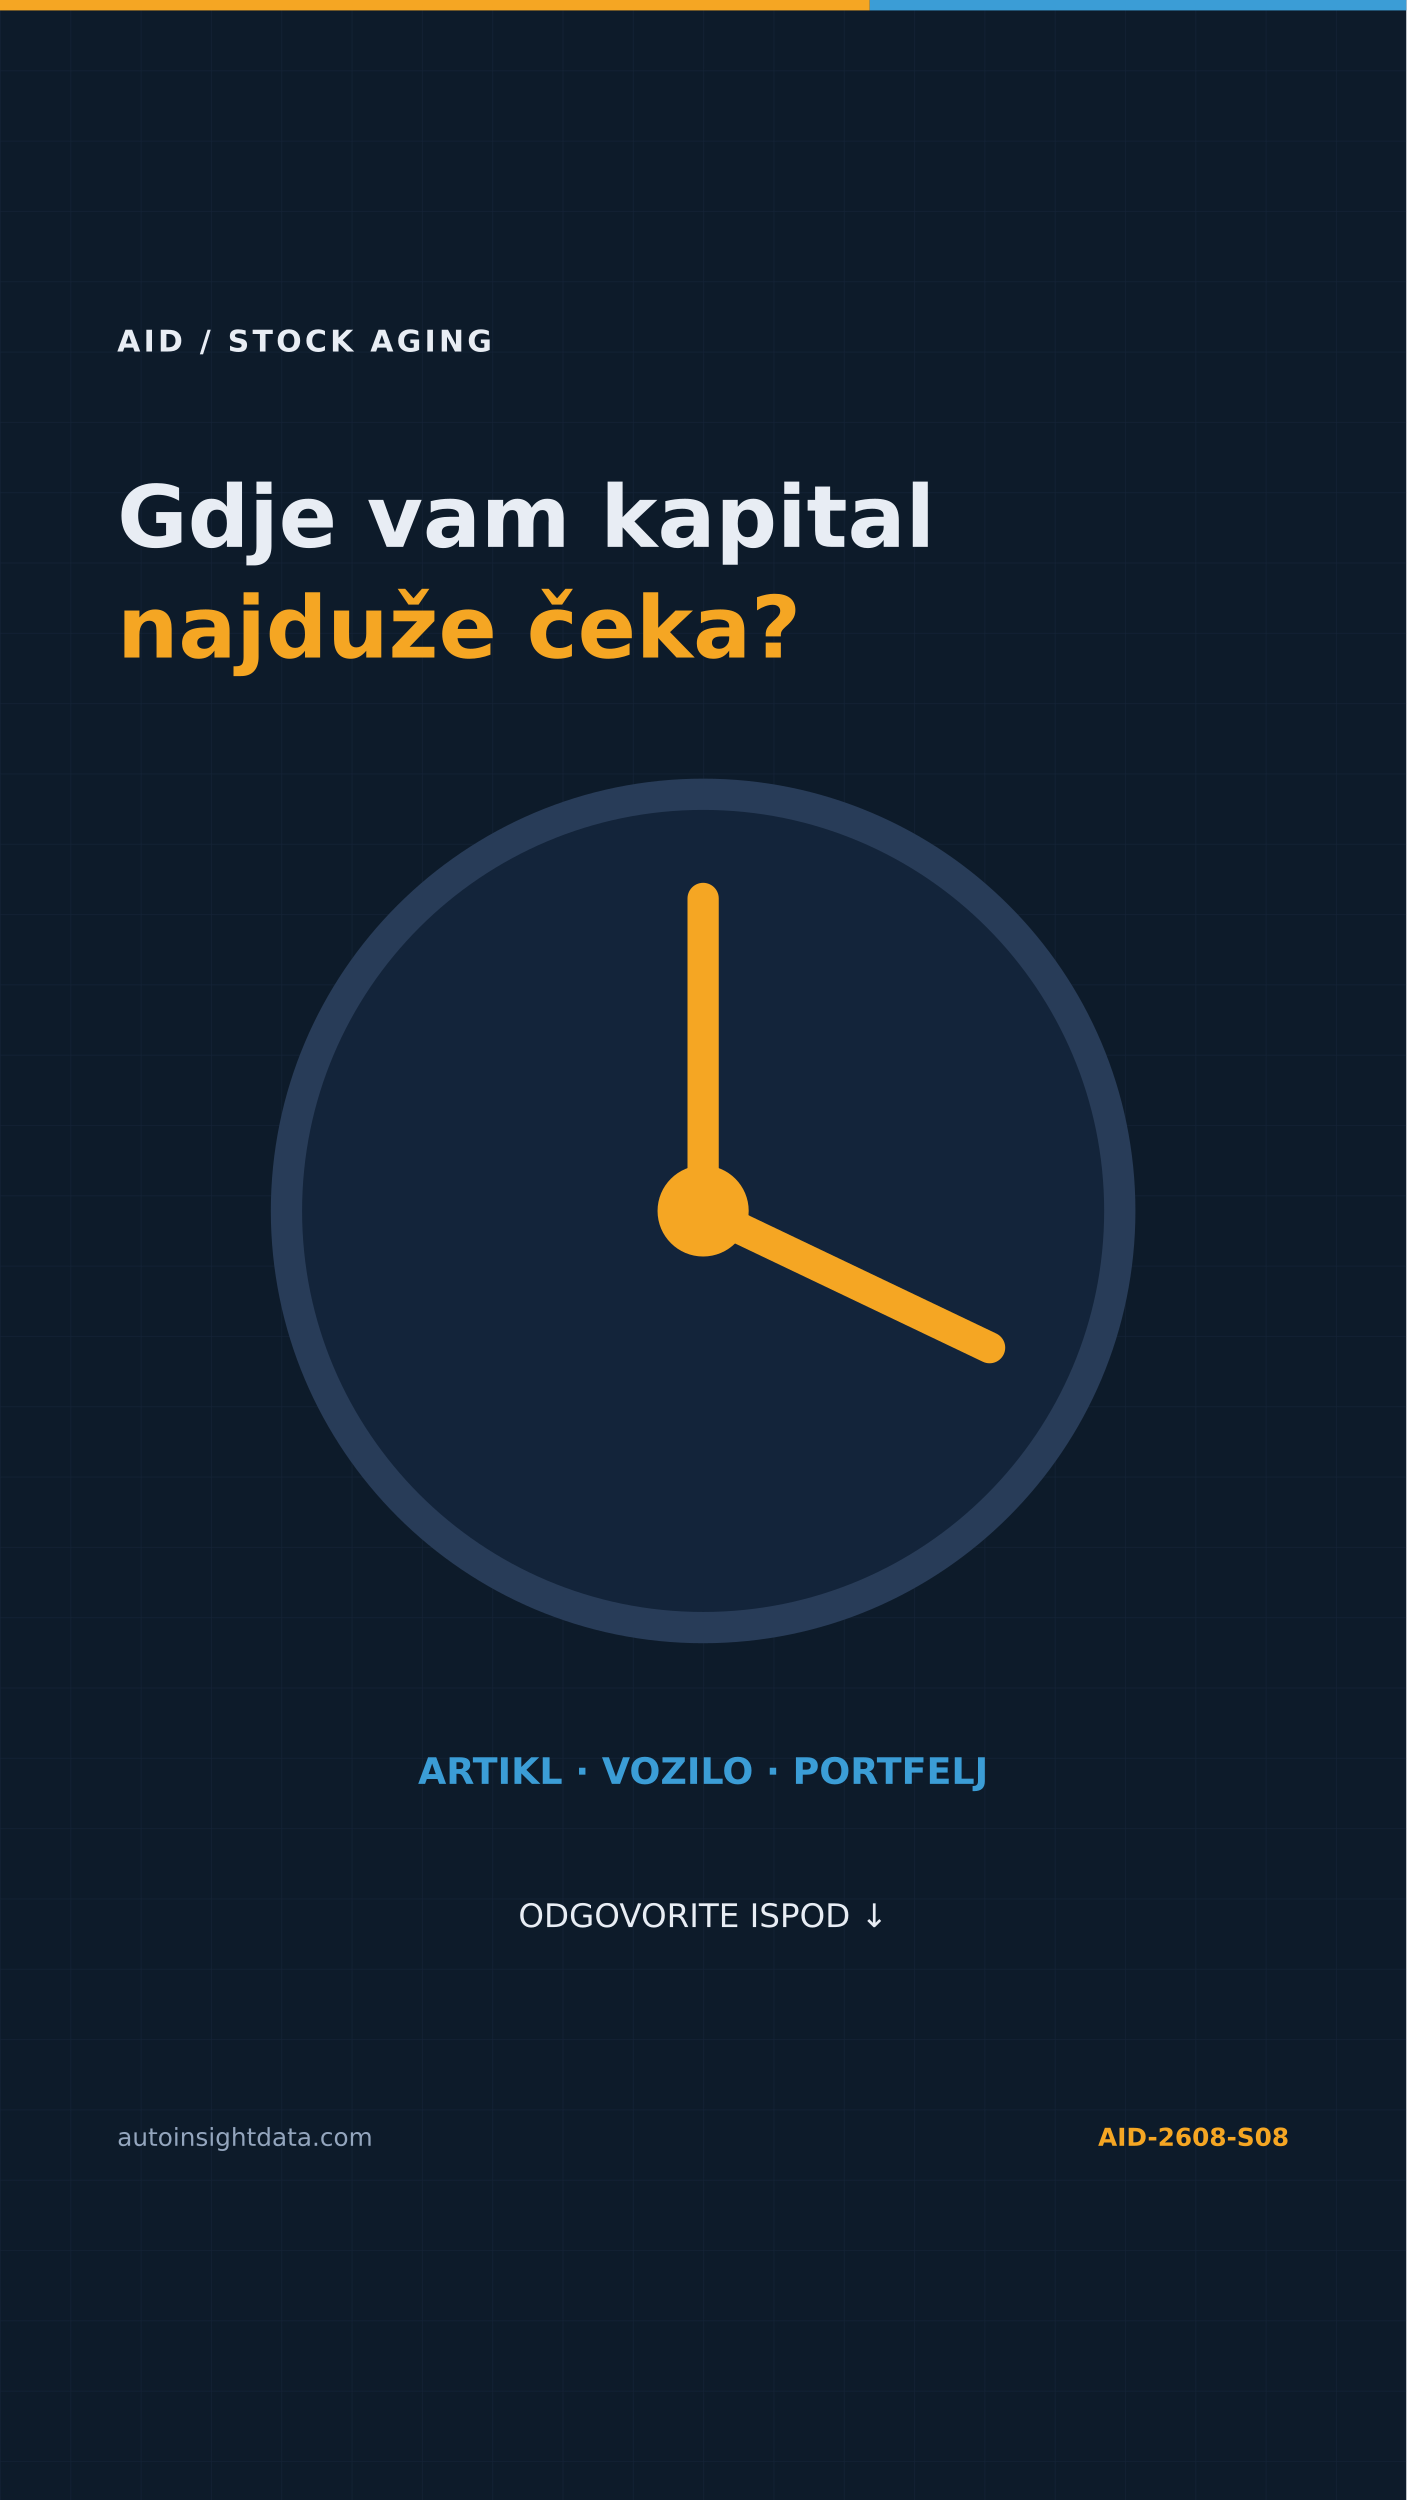
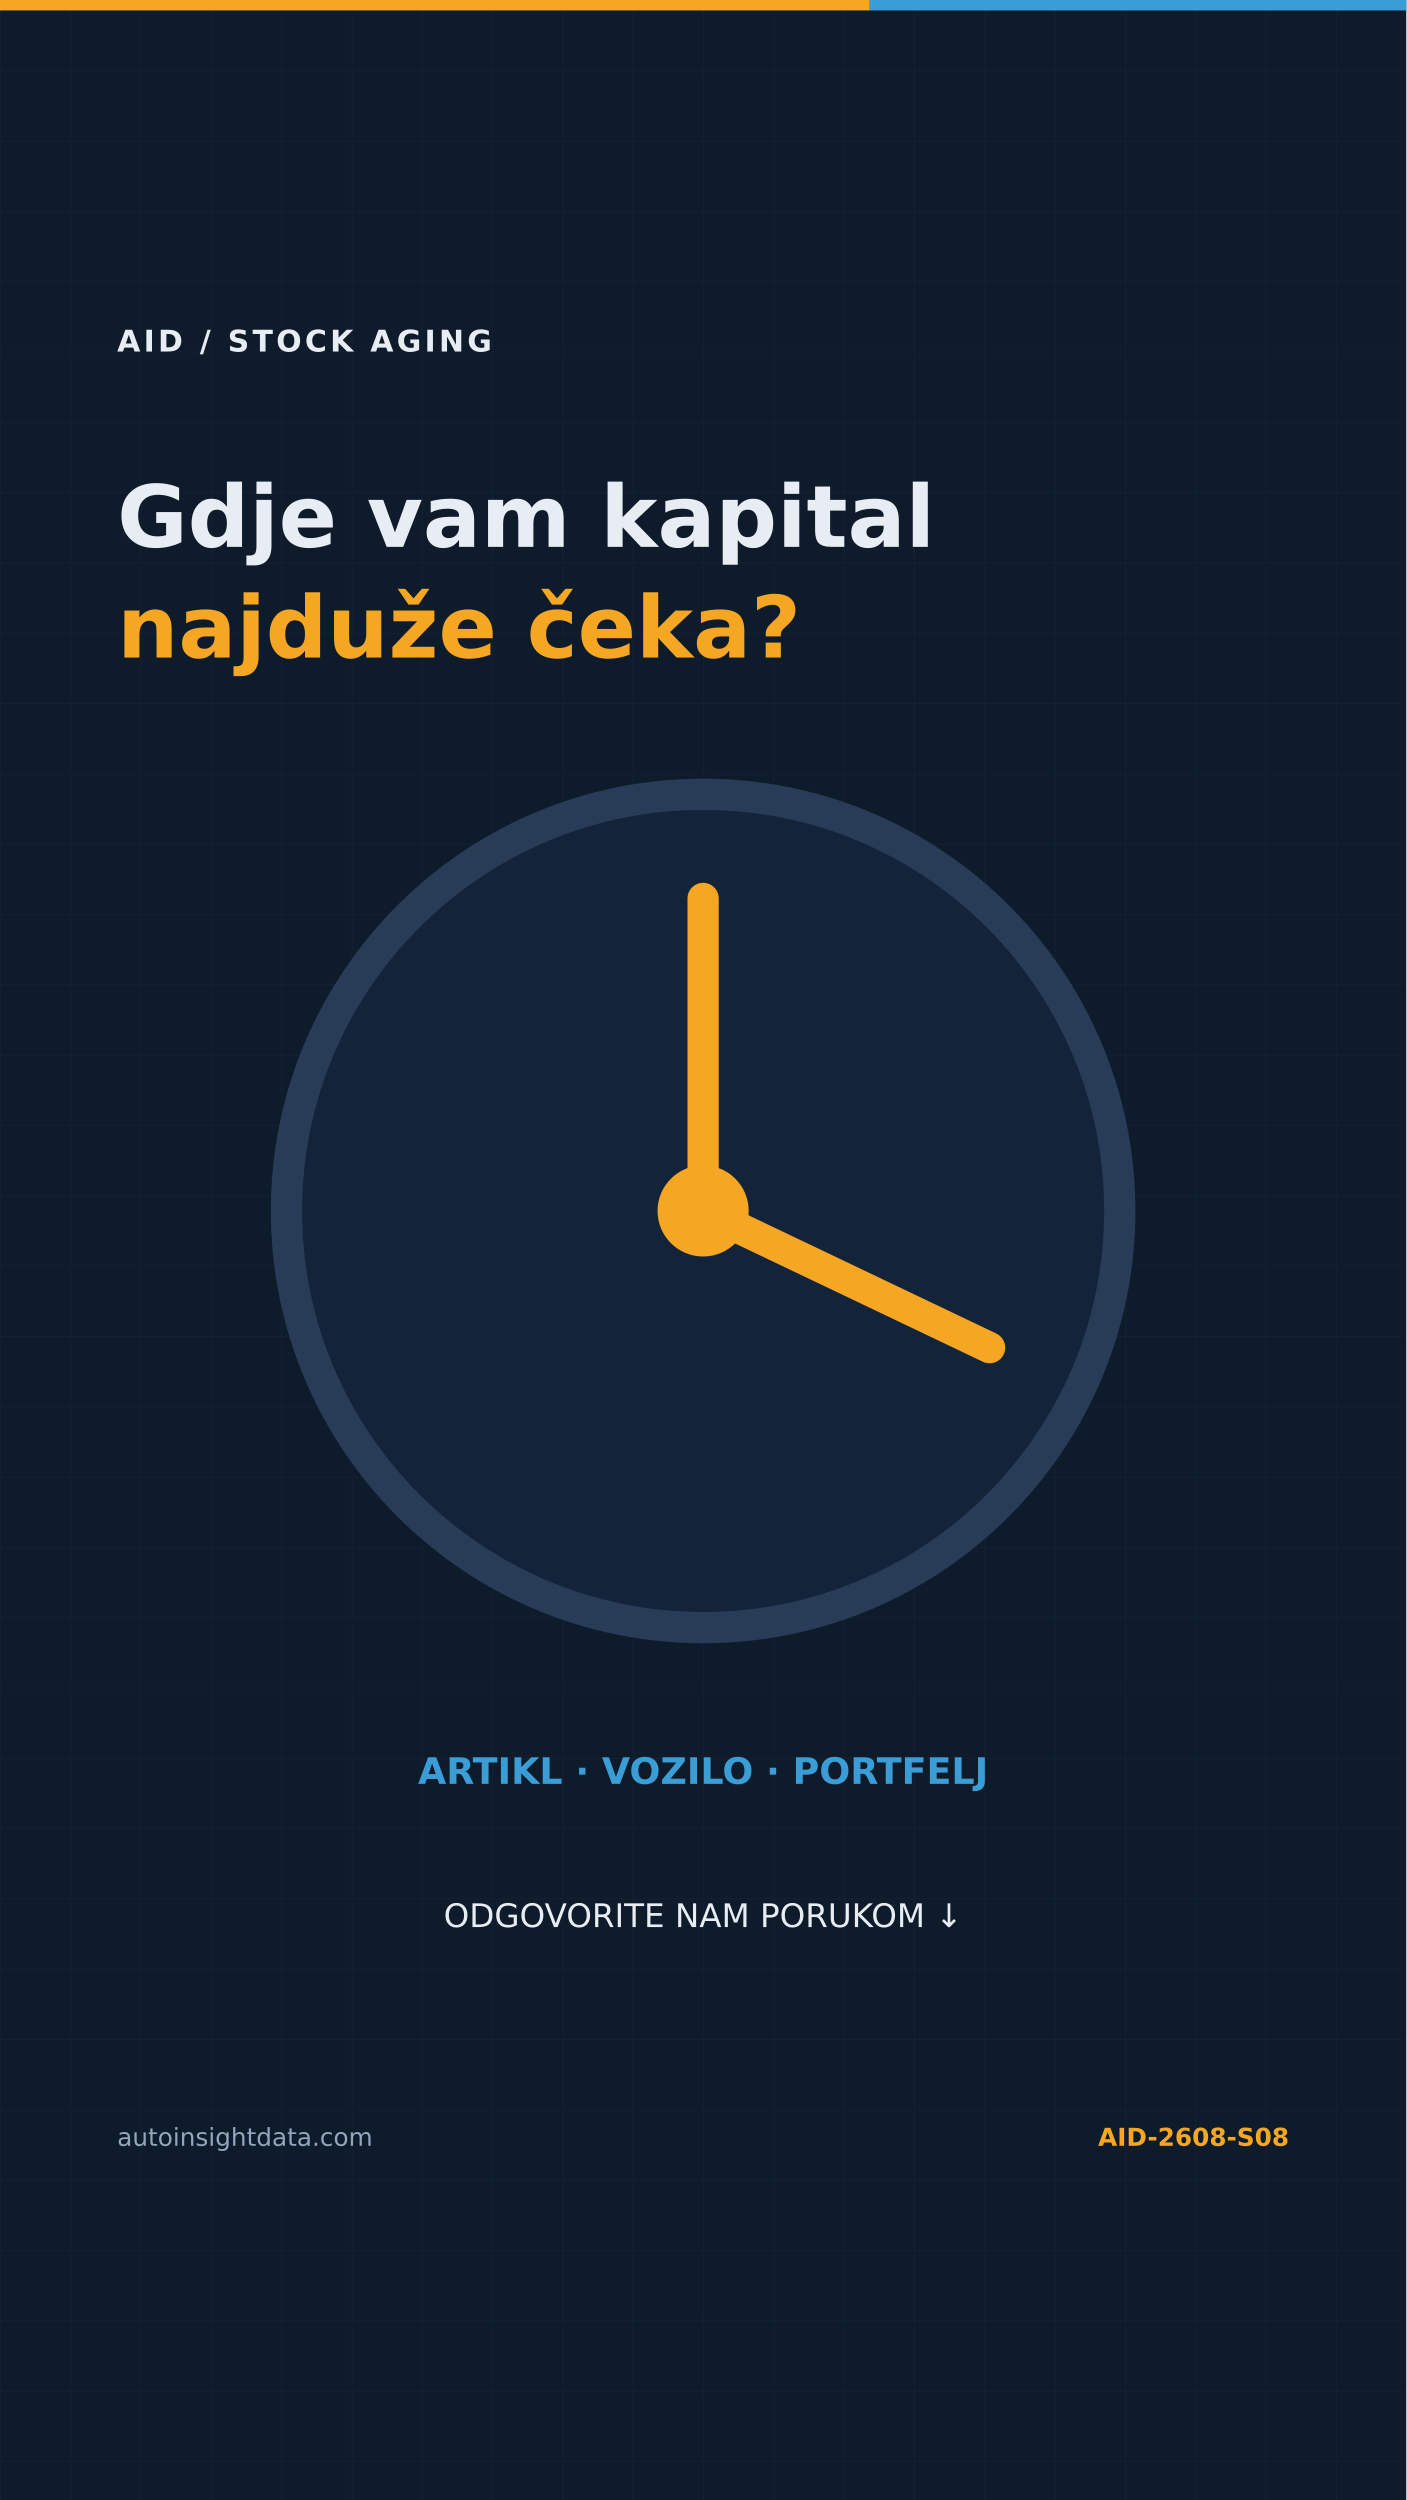
<svg xmlns="http://www.w3.org/2000/svg" width="1080" height="1920" viewBox="0 0 1080 1920">
  <defs>
    <pattern id="grid" width="54" height="54" patternUnits="userSpaceOnUse">
      <path d="M54 0H0V54" fill="none" stroke="#283C58" stroke-opacity=".28" />
    </pattern>
  </defs>
  <rect width="1080" height="1920" fill="#0D1B2A" />
  <rect width="1080" height="1920" fill="url(#grid)" />
  <rect width="668" height="8" fill="#F5A623" />
  <rect x="668" width="412" height="8" fill="#3B9DD6" />
  <g font-family="DejaVu Sans, Arial, sans-serif">
    <text x="90" y="270" fill="#E8EDF4" font-size="23" font-weight="800" letter-spacing="2.5">AID / STOCK AGING</text>
    <text x="90" y="420" fill="#E8EDF4" font-size="66" font-weight="900">Gdje vam kapital</text>
    <text x="90" y="505" fill="#F5A623" font-size="66" font-weight="900">najduže čeka?</text>
    <circle cx="540" cy="930" r="320" fill="#13243A" stroke="#283C58" stroke-width="24" />
    <path d="M540 930V690M540 930L760 1035" stroke="#F5A623" stroke-width="24" stroke-linecap="round" />
    <circle cx="540" cy="930" r="35" fill="#F5A623" />
    <text x="540" y="1370" text-anchor="middle" fill="#3B9DD6" font-size="28" font-weight="900">ARTIKL · VOZILO · PORTFELJ</text>
-     <text x="540" y="1480" text-anchor="middle" fill="#E8EDF4" font-size="25">ODGOVORITE ISPOD ↓</text>
+     <text x="540" y="1480" text-anchor="middle" fill="#E8EDF4" font-size="25">ODGOVORITE NAM PORUKOM ↓</text>
    <text x="90" y="1648" fill="#94A6BE" font-size="19">autoinsightdata.com</text>
    <text x="990" y="1648" text-anchor="end" fill="#F5A623" font-size="19" font-weight="800">AID-2608-S08</text>
  </g>
</svg>
